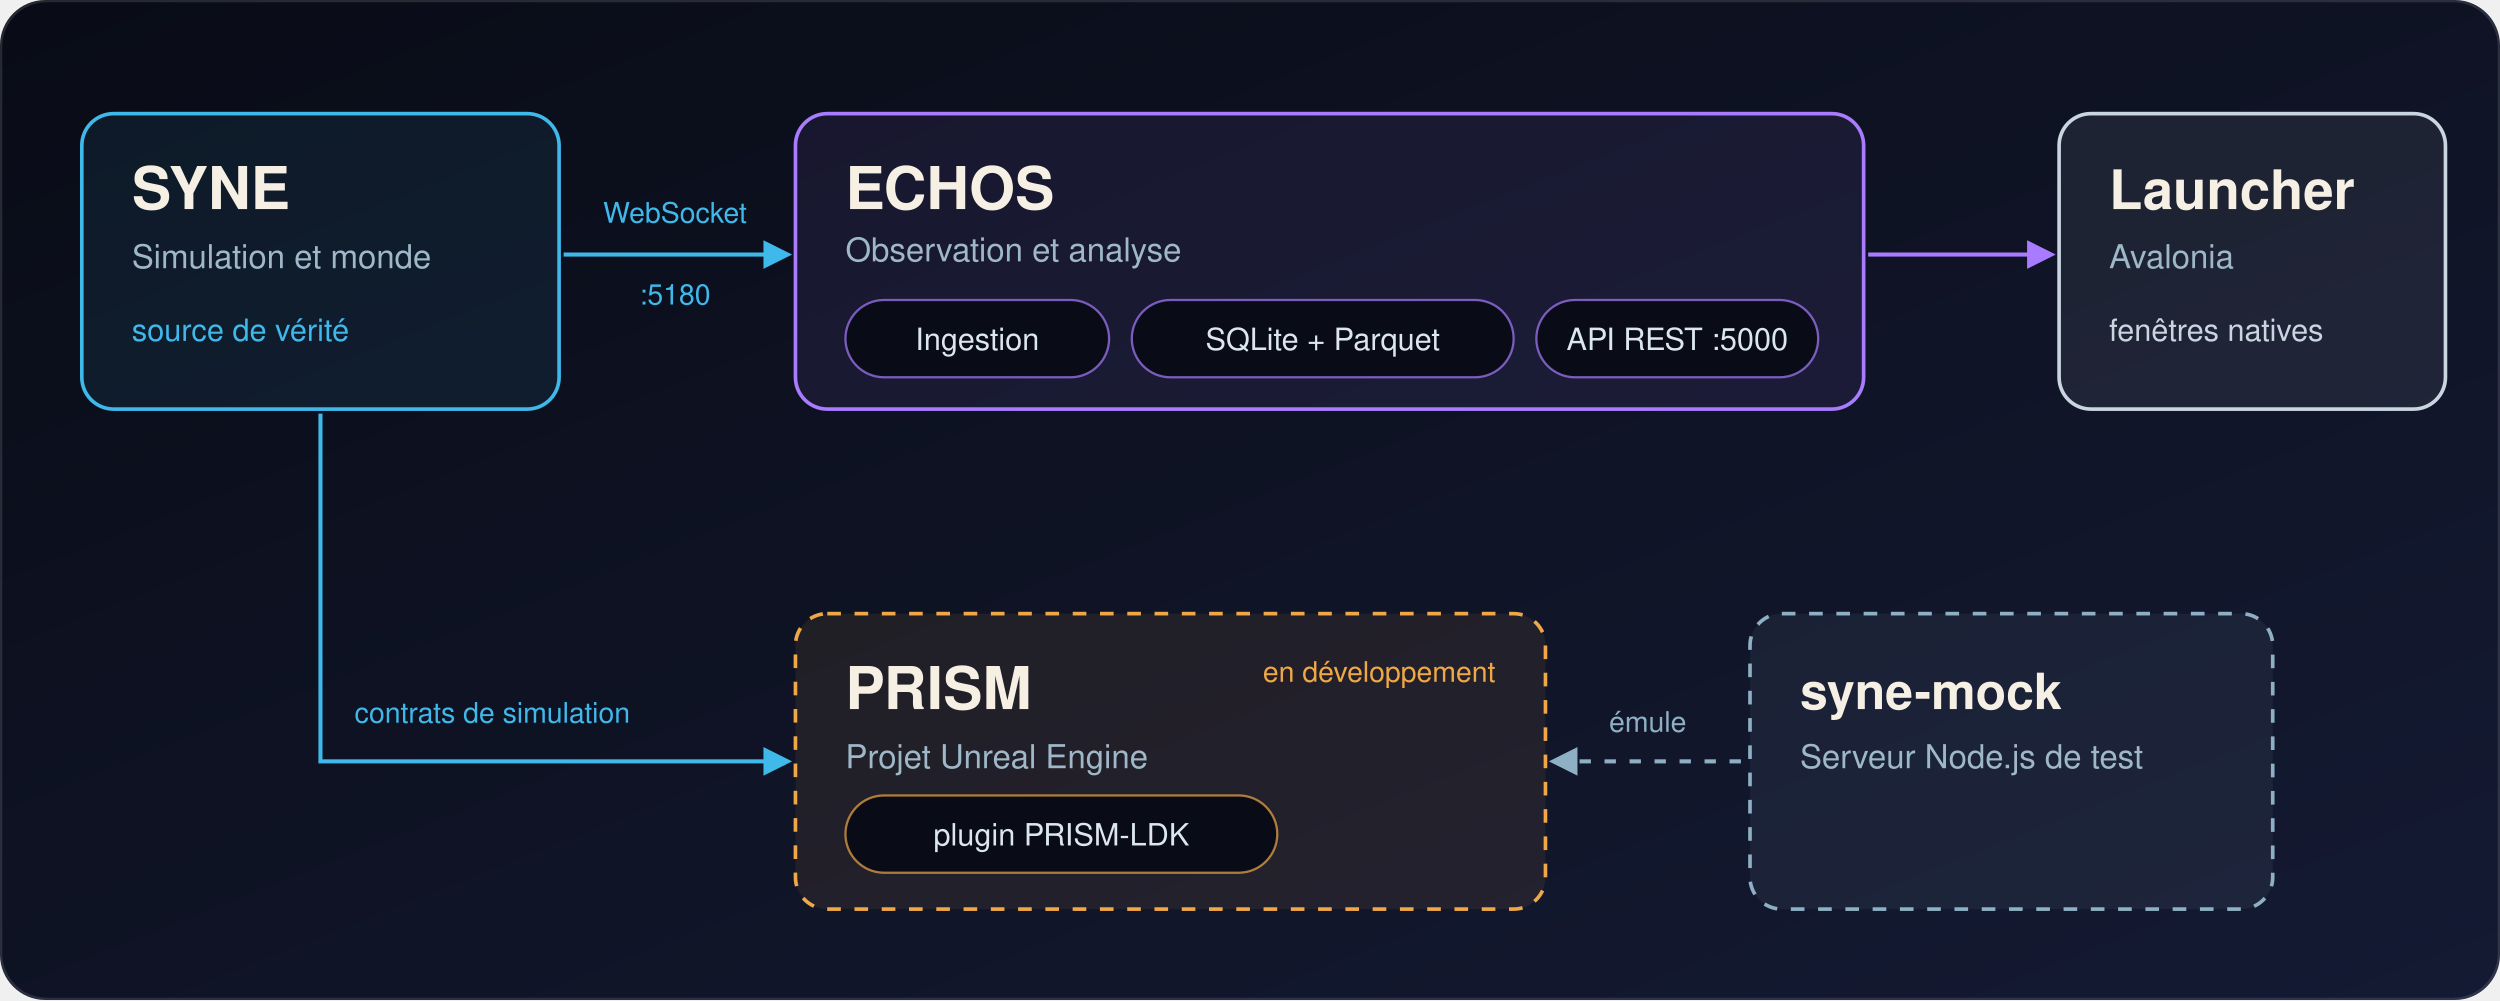
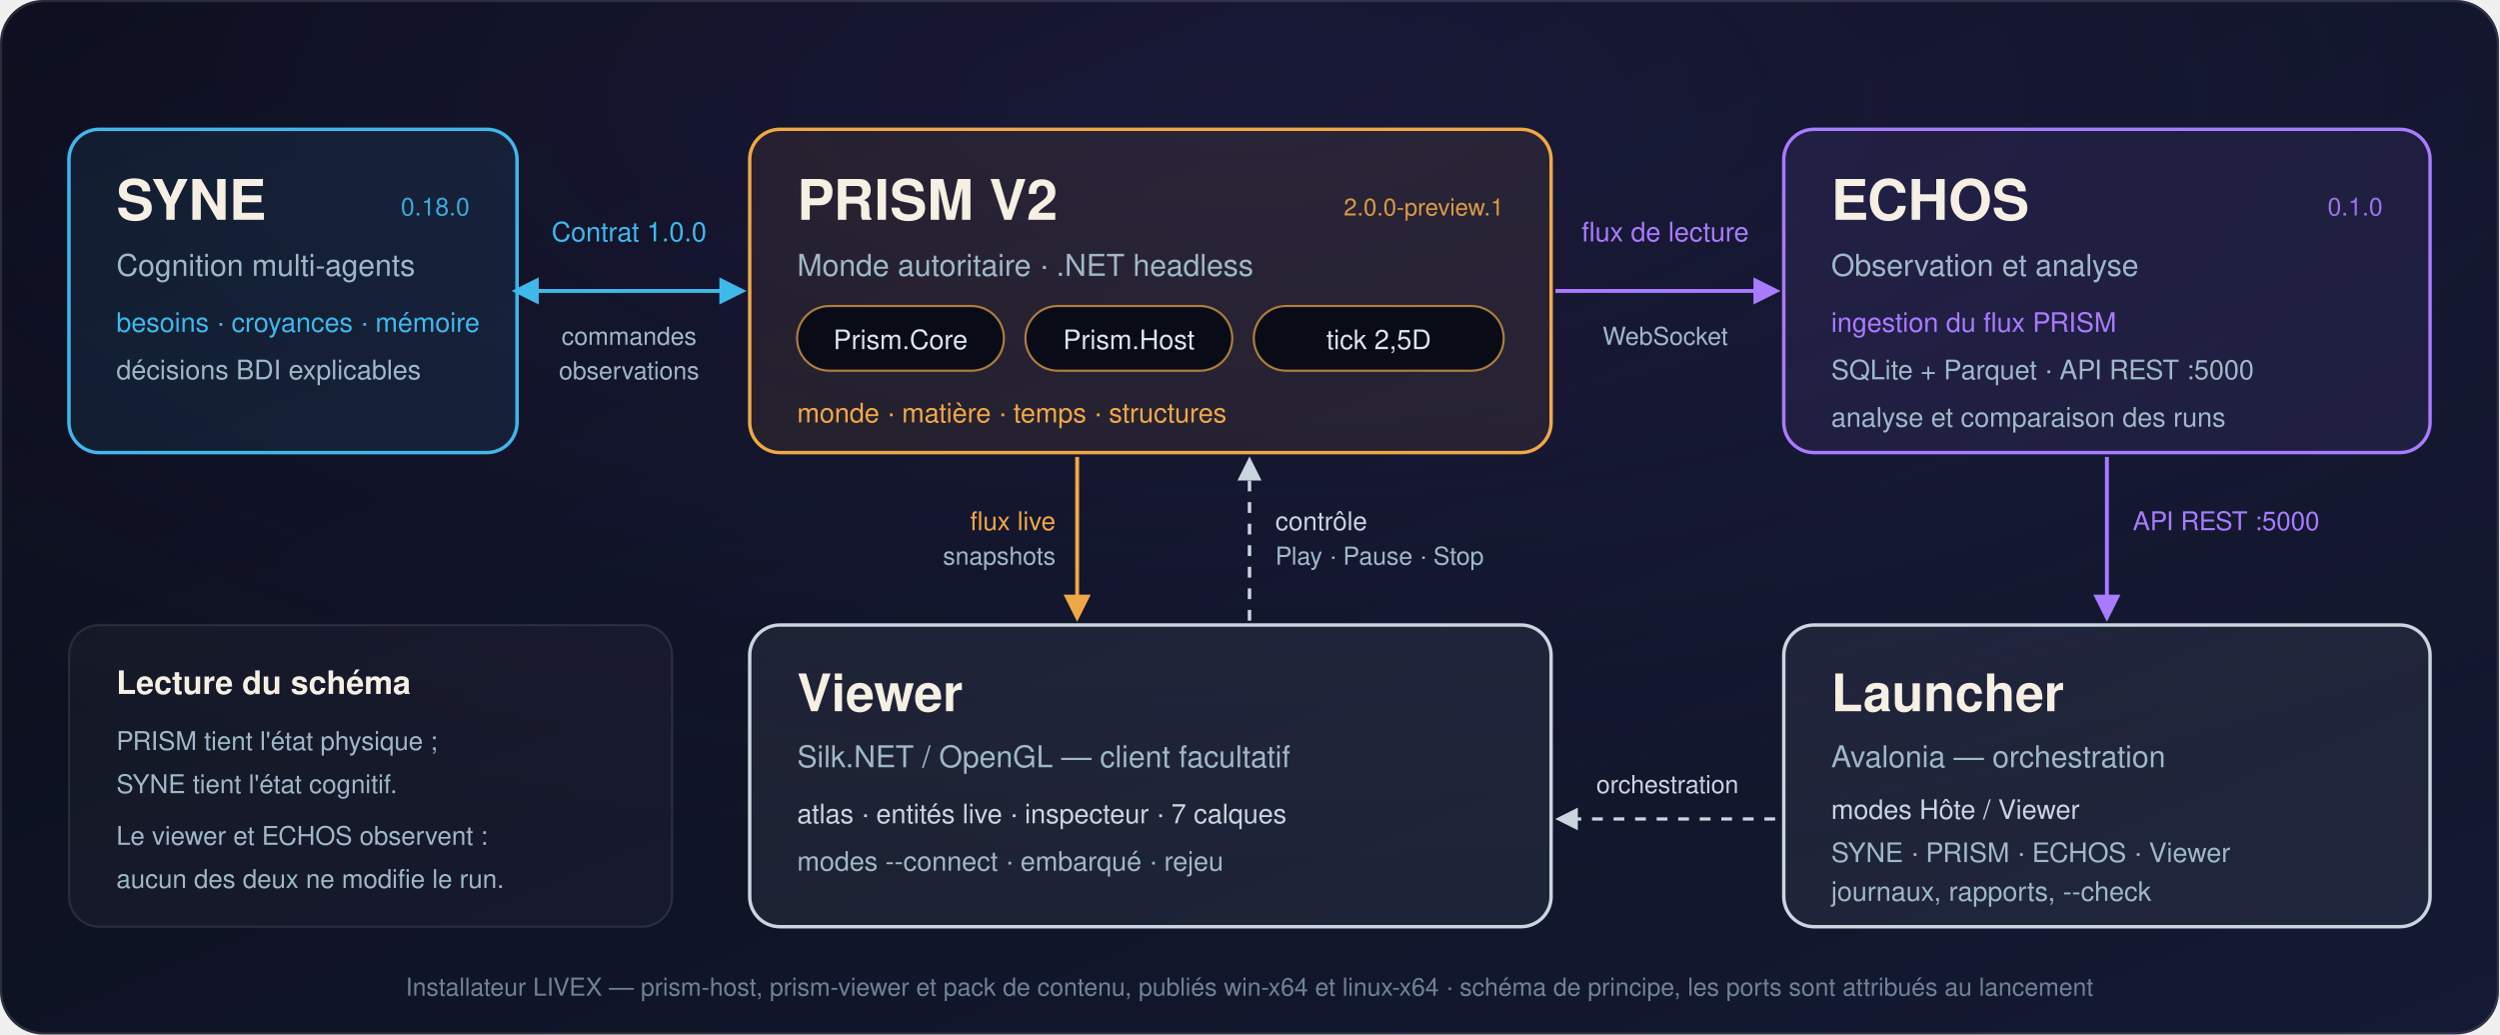
- <svg xmlns="http://www.w3.org/2000/svg" viewBox="0 0 1100 440" width="1100" height="440" role="img" aria-labelledby="t d" font-family="&quot;Segoe UI&quot;,&quot;Helvetica Neue&quot;,Helvetica,Arial,sans-serif">
+ <svg xmlns="http://www.w3.org/2000/svg" viewBox="0 0 1160 480" width="1160" height="480" role="img" aria-labelledby="t d" font-family="&quot;Segoe UI&quot;,&quot;Helvetica Neue&quot;,Helvetica,Arial,sans-serif">
  <defs>
    <linearGradient id="bg" x1="0" y1="0" x2="1" y2="1">
      <stop offset="0" stop-color="#090C16" />
      <stop offset="1" stop-color="#141a33" />
    </linearGradient>
+     <radialGradient id="glow" cx="0.5" cy="0.1" r="0.75">
+       <stop offset="0" stop-color="#5a46b8" stop-opacity="0.16" />
+       <stop offset="1" stop-color="#5a46b8" stop-opacity="0" />
+     </radialGradient>
    <marker id="ah-3fb8ea" viewBox="0 0 10 10" refX="8" refY="5" markerWidth="7" markerHeight="7" orient="auto-start-reverse">
      <path d="M0 0 L10 5 L0 10 z" fill="#3fb8ea" />
    </marker>
    <marker id="ah-a97bff" viewBox="0 0 10 10" refX="8" refY="5" markerWidth="7" markerHeight="7" orient="auto-start-reverse">
      <path d="M0 0 L10 5 L0 10 z" fill="#a97bff" />
    </marker>
    <marker id="ah-f0a846" viewBox="0 0 10 10" refX="8" refY="5" markerWidth="7" markerHeight="7" orient="auto-start-reverse">
      <path d="M0 0 L10 5 L0 10 z" fill="#f0a846" />
    </marker>
    <marker id="ah-c9d6e0" viewBox="0 0 10 10" refX="8" refY="5" markerWidth="7" markerHeight="7" orient="auto-start-reverse">
      <path d="M0 0 L10 5 L0 10 z" fill="#c9d6e0" />
    </marker>
-     <marker id="ah-8fb0c4" viewBox="0 0 10 10" refX="8" refY="5" markerWidth="7" markerHeight="7" orient="auto-start-reverse">
-       <path d="M0 0 L10 5 L0 10 z" fill="#8fb0c4" />
-     </marker>
  </defs>
-   <rect width="1100" height="440" rx="20" fill="url(#bg)" />
-   <rect x=".5" y=".5" width="1099" height="439" rx="20" fill="none" stroke="#fff" stroke-opacity=".12" />
-   <rect x="36" y="50" width="210" height="130" rx="14" fill="#3fb8ea" fill-opacity=".08" stroke="#3fb8ea" stroke-width="1.6" />
-   <text x="58" y="92" font-size="26" font-weight="700" fill="#f5efe4">SYNE</text>
-   <text x="58" y="118" font-size="14.5" fill="#9fb8c8">Simulation et monde</text>
-   <text x="58" y="150" font-size="13.5" fill="#3fb8ea">source de vérité</text>
-   <rect x="350" y="50" width="470" height="130" rx="14" fill="#a97bff" fill-opacity=".08" stroke="#a97bff" stroke-width="1.6" />
-   <text x="372" y="92" font-size="26" font-weight="700" fill="#f5efe4">ECHOS</text>
-   <text x="372" y="115" font-size="14.5" fill="#9fb8c8">Observation et analyse</text>
-   <rect x="372" y="132" width="116" height="34" rx="17" fill="#090C16" stroke="#a97bff" stroke-opacity=".7" />
-   <text x="430.0" y="154" font-size="13.5" text-anchor="middle" fill="#dbe6ee">Ingestion</text>
-   <rect x="498" y="132" width="168" height="34" rx="17" fill="#090C16" stroke="#a97bff" stroke-opacity=".7" />
-   <text x="582.0" y="154" font-size="13.5" text-anchor="middle" fill="#dbe6ee">SQLite + Parquet</text>
-   <rect x="676" y="132" width="124" height="34" rx="17" fill="#090C16" stroke="#a97bff" stroke-opacity=".7" />
-   <text x="738.0" y="154" font-size="13.5" text-anchor="middle" fill="#dbe6ee">API REST :5000</text>
-   <rect x="906" y="50" width="170" height="130" rx="14" fill="#c9d6e0" fill-opacity=".08" stroke="#c9d6e0" stroke-width="1.6" />
-   <text x="928" y="92" font-size="24" font-weight="700" fill="#f5efe4">Launcher</text>
-   <text x="928" y="118" font-size="14.5" fill="#9fb8c8">Avalonia</text>
-   <text x="928" y="150" font-size="13.5" fill="#c9d6e0">fenêtres natives</text>
-   <path d="M248 112 L346 112" stroke="#3fb8ea" stroke-width="1.8" fill="none" marker-end="url(#ah-3fb8ea)" />
-   <text x="297" y="98" font-size="12.5" text-anchor="middle" fill="#3fb8ea">WebSocket</text>
-   <text x="297" y="134" font-size="12.5" text-anchor="middle" fill="#3fb8ea">:5180</text>
-   <path d="M822 112 L902 112" stroke="#a97bff" stroke-width="1.8" fill="none" marker-end="url(#ah-a97bff)" />
-   <rect x="350" y="270" width="330" height="130" rx="14" fill="#f0a846" fill-opacity=".08" stroke="#f0a846" stroke-width="1.6" stroke-dasharray="6 6" />
-   <text x="372" y="312" font-size="26" font-weight="700" fill="#f5efe4">PRISM</text>
-   <text x="372" y="338" font-size="14.5" fill="#9fb8c8">Projet Unreal Engine</text>
-   <text x="658" y="300" font-size="12.5" text-anchor="end" fill="#f0a846">en développement</text>
-   <rect x="372" y="350" width="190" height="34" rx="17" fill="#090C16" stroke="#f0a846" stroke-opacity=".7" />
-   <text x="467.0" y="372" font-size="13.5" text-anchor="middle" fill="#dbe6ee">plugin PRISM-LDK</text>
-   <rect x="770" y="270" width="230" height="130" rx="14" fill="#8fb0c4" fill-opacity=".08" stroke="#8fb0c4" stroke-width="1.6" stroke-dasharray="6 6" />
-   <text x="792" y="312" font-size="22" font-weight="700" fill="#f5efe4">syne-mock</text>
-   <text x="792" y="338" font-size="14.5" fill="#9fb8c8">Serveur Node.js de test</text>
-   <path d="M141 182 L141 335 L346 335" stroke="#3fb8ea" stroke-width="1.8" fill="none" marker-end="url(#ah-3fb8ea)" />
-   <text x="156" y="318" font-size="12.5" fill="#3fb8ea">contrats de simulation</text>
-   <path d="M766 335 L684 335" stroke="#8fb0c4" stroke-width="1.8" fill="none" stroke-dasharray="5 6" marker-end="url(#ah-8fb0c4)" />
-   <text x="725" y="322" font-size="12.5" text-anchor="middle" fill="#8fb0c4">émule</text>
+   <rect width="1160" height="480" rx="20" fill="url(#bg)" />
+   <rect width="1160" height="480" rx="20" fill="url(#glow)" />
+   <rect x=".5" y=".5" width="1159" height="479" rx="20" fill="none" stroke="#fff" stroke-opacity=".12" />
+   <rect x="32" y="60" width="208" height="150" rx="14" fill="#3fb8ea" fill-opacity=".08" stroke="#3fb8ea" stroke-width="1.6" />
+   <text x="54" y="102" font-size="26" font-weight="700" fill="#f5efe4">SYNE</text>
+   <text x="218" y="100" font-size="11.5" text-anchor="end" fill="#3fb8ea" fill-opacity=".9">0.18.0</text>
+   <text x="54" y="128" font-size="14" fill="#9fb8c8">Cognition multi-agents</text>
+   <text x="54" y="154" font-size="12.5" fill="#3fb8ea">besoins · croyances · mémoire</text>
+   <text x="54" y="176" font-size="12.5" fill="#9fb8c8">décisions BDI explicables</text>
+   <rect x="348" y="60" width="372" height="150" rx="14" fill="#f0a846" fill-opacity=".08" stroke="#f0a846" stroke-width="1.6" />
+   <text x="370" y="102" font-size="26" font-weight="700" fill="#f5efe4">PRISM V2</text>
+   <text x="698" y="100" font-size="11" text-anchor="end" fill="#f0a846" fill-opacity=".9">2.0.0-preview.1</text>
+   <text x="370" y="128" font-size="14" fill="#9fb8c8">Monde autoritaire · .NET headless</text>
+   <rect x="370" y="142" width="96" height="30" rx="15" fill="#090C16" stroke="#f0a846" stroke-opacity=".7" />
+   <text x="418" y="162" font-size="12.5" text-anchor="middle" fill="#dbe6ee">Prism.Core</text>
+   <rect x="476" y="142" width="96" height="30" rx="15" fill="#090C16" stroke="#f0a846" stroke-opacity=".7" />
+   <text x="524" y="162" font-size="12.5" text-anchor="middle" fill="#dbe6ee">Prism.Host</text>
+   <rect x="582" y="142" width="116" height="30" rx="15" fill="#090C16" stroke="#f0a846" stroke-opacity=".7" />
+   <text x="640" y="162" font-size="12.5" text-anchor="middle" fill="#dbe6ee">tick 2,5D</text>
+   <text x="370" y="196" font-size="12.5" fill="#f0a846">monde · matière · temps · structures</text>
+   <rect x="828" y="60" width="300" height="150" rx="14" fill="#a97bff" fill-opacity=".08" stroke="#a97bff" stroke-width="1.6" />
+   <text x="850" y="102" font-size="26" font-weight="700" fill="#f5efe4">ECHOS</text>
+   <text x="1106" y="100" font-size="11.5" text-anchor="end" fill="#a97bff" fill-opacity=".9">0.1.0</text>
+   <text x="850" y="128" font-size="14" fill="#9fb8c8">Observation et analyse</text>
+   <text x="850" y="154" font-size="12.5" fill="#a97bff">ingestion du flux PRISM</text>
+   <text x="850" y="176" font-size="12.5" fill="#9fb8c8">SQLite + Parquet · API REST :5000</text>
+   <text x="850" y="198" font-size="12.5" fill="#9fb8c8">analyse et comparaison des runs</text>
+   <rect x="348" y="290" width="372" height="140" rx="14" fill="#c9d6e0" fill-opacity=".07" stroke="#c9d6e0" stroke-width="1.6" />
+   <text x="370" y="330" font-size="24" font-weight="700" fill="#f5efe4">Viewer</text>
+   <text x="370" y="356" font-size="14" fill="#9fb8c8">Silk.NET / OpenGL — client facultatif</text>
+   <text x="370" y="382" font-size="12.5" fill="#c9d6e0">atlas · entités live · inspecteur · 7 calques</text>
+   <text x="370" y="404" font-size="12.5" fill="#9fb8c8">modes --connect · embarqué · rejeu</text>
+   <rect x="828" y="290" width="300" height="140" rx="14" fill="#c9d6e0" fill-opacity=".07" stroke="#c9d6e0" stroke-width="1.6" />
+   <text x="850" y="330" font-size="24" font-weight="700" fill="#f5efe4">Launcher</text>
+   <text x="850" y="356" font-size="14" fill="#9fb8c8">Avalonia — orchestration</text>
+   <text x="850" y="380" font-size="12.5" fill="#c9d6e0">modes Hôte / Viewer</text>
+   <text x="850" y="400" font-size="12.5" fill="#9fb8c8">SYNE · PRISM · ECHOS · Viewer</text>
+   <text x="850" y="418" font-size="12.5" fill="#9fb8c8">journaux, rapports, --check</text>
+   <rect x="32" y="290" width="280" height="140" rx="14" fill="#fff" fill-opacity=".03" stroke="#fff" stroke-opacity=".1" />
+   <text x="54" y="322" font-size="15" font-weight="600" fill="#f5efe4">Lecture du schéma</text>
+   <text x="54" y="348" font-size="12" fill="#9fb8c8">PRISM tient l'état physique ;</text>
+   <text x="54" y="368" font-size="12" fill="#9fb8c8">SYNE tient l'état cognitif.</text>
+   <text x="54" y="392" font-size="12" fill="#9fb8c8">Le viewer et ECHOS observent :</text>
+   <text x="54" y="412" font-size="12" fill="#9fb8c8">aucun des deux ne modifie le run.</text>
+   <path d="M240 135 L344 135" stroke="#3fb8ea" stroke-width="1.8" fill="none" marker-start="url(#ah-3fb8ea)" marker-end="url(#ah-3fb8ea)" />
+   <text x="292" y="112" font-size="12.5" text-anchor="middle" fill="#3fb8ea">Contrat 1.0.0</text>
+   <text x="292" y="160" font-size="11.5" text-anchor="middle" fill="#9fb8c8">commandes</text>
+   <text x="292" y="176" font-size="11.5" text-anchor="middle" fill="#9fb8c8">observations</text>
+   <path d="M722 135 L824 135" stroke="#a97bff" stroke-width="1.8" fill="none" marker-end="url(#ah-a97bff)" />
+   <text x="773" y="112" font-size="12.5" text-anchor="middle" fill="#a97bff">flux de lecture</text>
+   <text x="773" y="160" font-size="11.5" text-anchor="middle" fill="#9fb8c8">WebSocket</text>
+   <path d="M500 212 L500 286" stroke="#f0a846" stroke-width="1.8" fill="none" marker-end="url(#ah-f0a846)" />
+   <text x="490" y="246" font-size="12" text-anchor="end" fill="#f0a846">flux live</text>
+   <text x="490" y="262" font-size="11.5" text-anchor="end" fill="#9fb8c8">snapshots</text>
+   <path d="M978 212 L978 286" stroke="#a97bff" stroke-width="1.8" fill="none" marker-end="url(#ah-a97bff)" />
+   <text x="990" y="246" font-size="12" fill="#a97bff">API REST :5000</text>
+   <path d="M580 288 L580 214" stroke="#c9d6e0" stroke-width="1.6" fill="none" stroke-dasharray="5 5" marker-end="url(#ah-c9d6e0)" />
+   <text x="592" y="246" font-size="12" fill="#c9d6e0">contrôle</text>
+   <text x="592" y="262" font-size="11.5" fill="#9fb8c8">Play · Pause · Stop</text>
+   <path d="M824 380 L724 380" stroke="#c9d6e0" stroke-width="1.5" fill="none" stroke-dasharray="5 5" marker-end="url(#ah-c9d6e0)" />
+   <text x="774" y="368" font-size="11.5" text-anchor="middle" fill="#c9d6e0">orchestration</text>
+   <text x="580" y="462" font-size="11.5" text-anchor="middle" fill="#6f8296">Installateur LIVEX — prism-host, prism-viewer et pack de contenu, publiés win-x64 et linux-x64 · schéma de principe, les ports sont attribués au lancement</text>
</svg>
